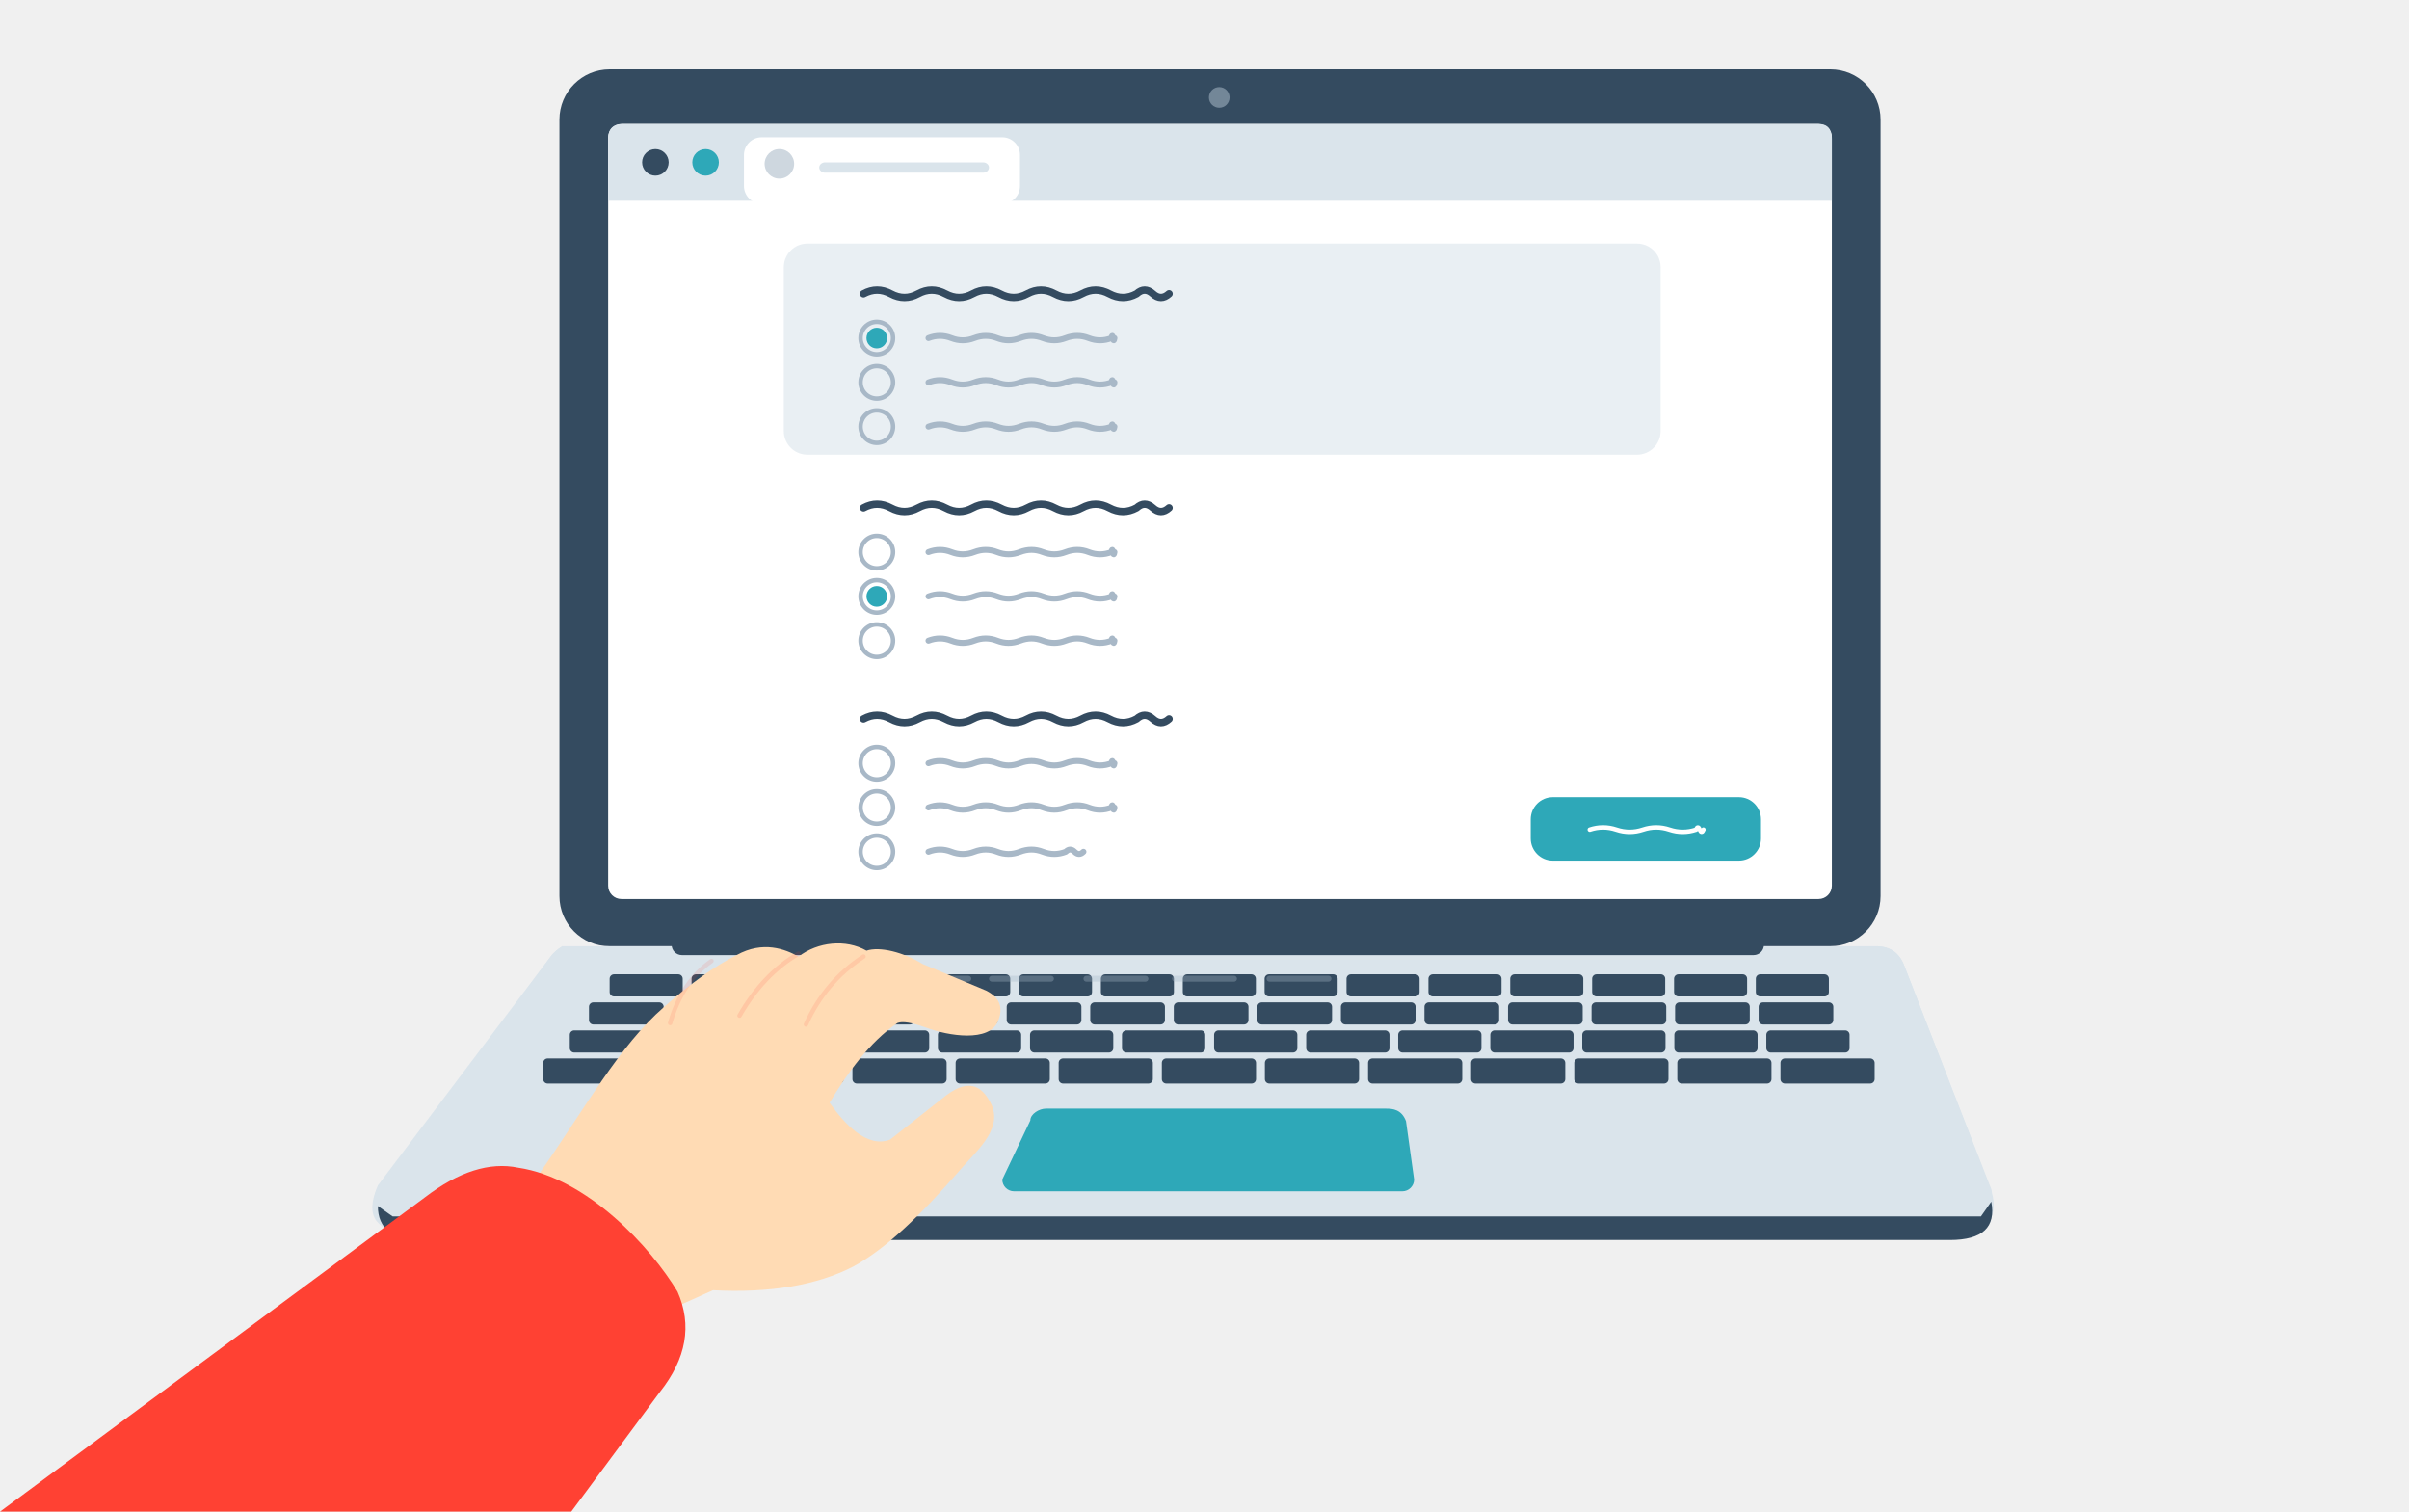
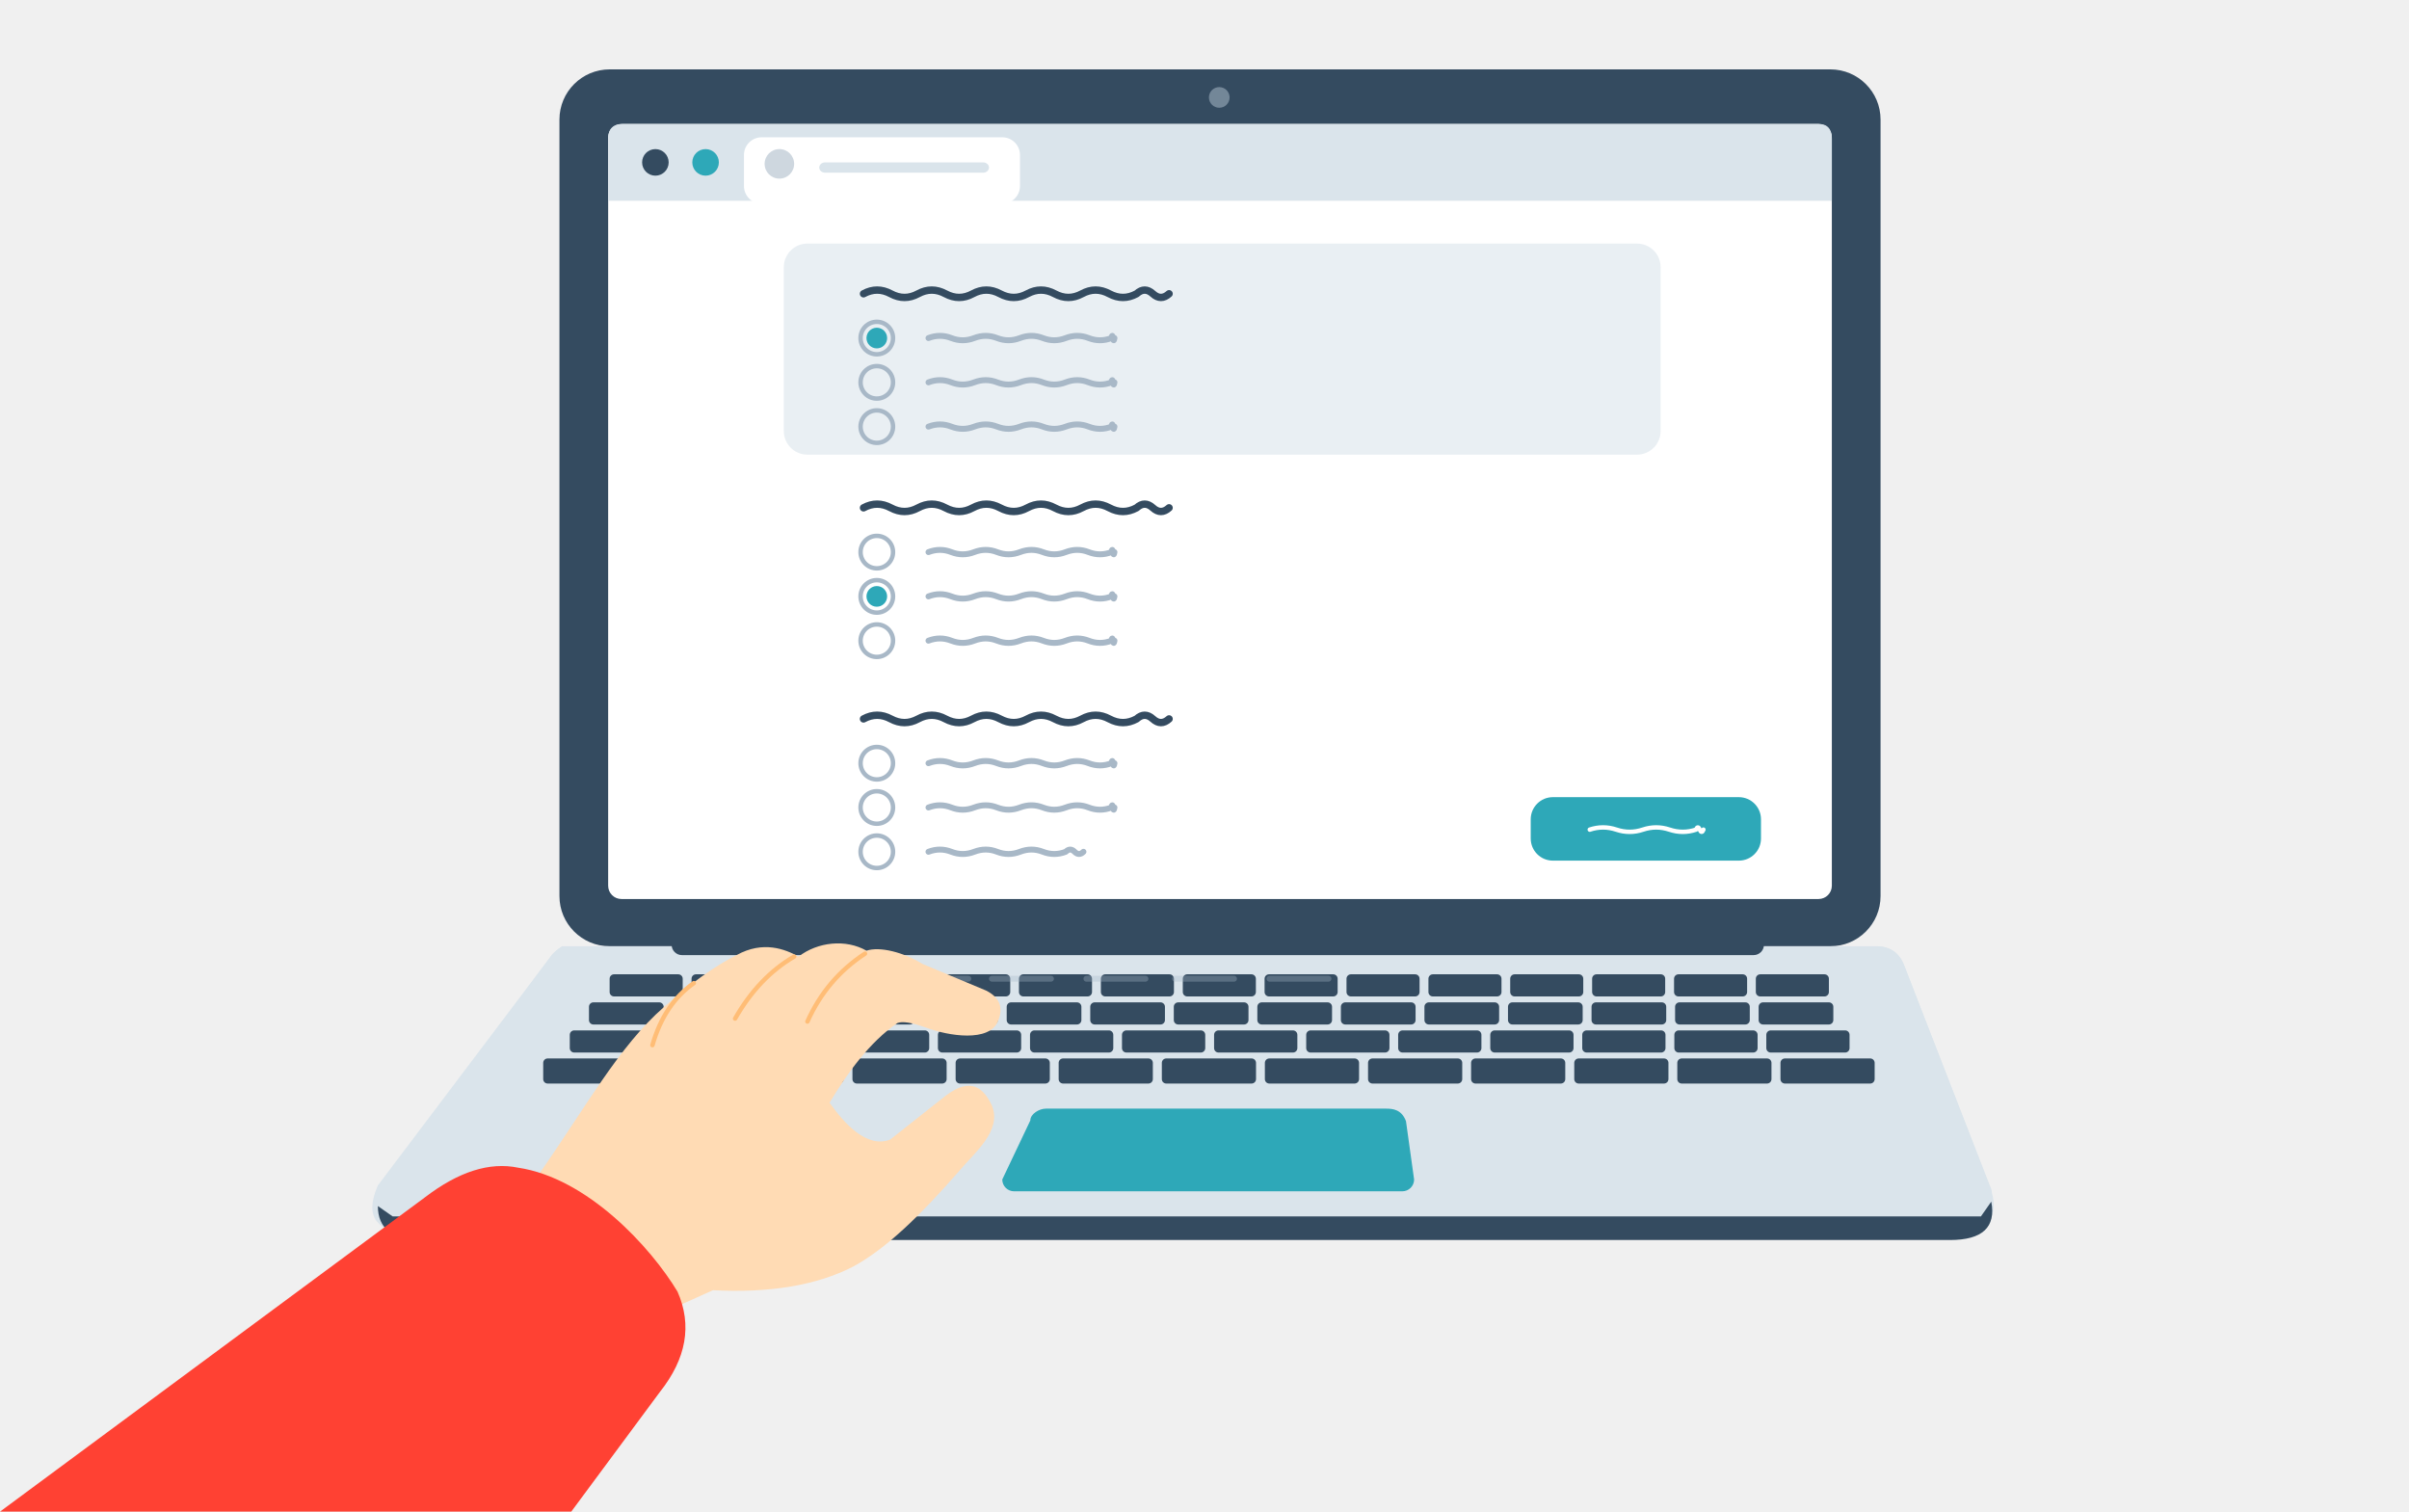
<svg xmlns="http://www.w3.org/2000/svg" width="1632" height="1024" viewBox="0 0 1632 1024" fill="none">
  <g id="quiz-on-laptop">
    <g id="laptop-screen-and-browser">
      <path id="Vector" d="M1240 47H413C394.222 47 379 62.222 379 81V607C379 625.778 394.222 641 413 641H1240C1258.78 641 1274 625.778 1274 607V81C1274 62.222 1258.78 47 1240 47Z" fill="#344B60" />
      <path id="Vector_2" d="M1232 84H421C416.029 84 412 88.029 412 93V600C412 604.971 416.029 609 421 609H1232C1236.97 609 1241 604.971 1241 600V93C1241 88.029 1236.97 84 1232 84Z" fill="white" />
      <path id="Vector_3" d="M412 94C412 87.333 415.333 84 422 84H1232C1238 84 1241 87.333 1241 94V136H412V94Z" fill="#DAE4EB" />
      <path id="Vector_4" d="M679 93H516C509.373 93 504 98.373 504 105V126C504 132.627 509.373 138 516 138H679C685.627 138 691 132.627 691 126V105C691 98.373 685.627 93 679 93Z" fill="white" />
      <path id="Vector_5" d="M444 119C448.971 119 453 114.971 453 110C453 105.029 448.971 101 444 101C439.029 101 435 105.029 435 110C435 114.971 439.029 119 444 119Z" fill="#344B60" />
      <path id="Vector_6" d="M478 119C482.971 119 487 114.971 487 110C487 105.029 482.971 101 478 101C473.029 101 469 105.029 469 110C469 114.971 473.029 119 478 119Z" fill="#2EA8B8" />
      <path id="Vector_7" opacity="0.57" d="M528 121C533.523 121 538 116.523 538 111C538 105.477 533.523 101 528 101C522.477 101 518 105.477 518 111C518 116.523 522.477 121 528 121Z" fill="#A8B8C7" />
      <path id="Vector_8" d="M666 110H559C556.791 110 555 111.567 555 113.5C555 115.433 556.791 117 559 117H666C668.209 117 670 115.433 670 113.5C670 111.567 668.209 110 666 110Z" fill="#DAE4EB" />
      <path id="Vector_9" opacity="0.55" d="M826 73C829.866 73 833 69.866 833 66C833 62.134 829.866 59 826 59C822.134 59 819 62.134 819 66C819 69.866 822.134 73 826 73Z" fill="#A8B8C7" />
    </g>
    <g id="browser-multiple-choice-questionnaire">
      <path id="Vector_10" opacity="0.59" d="M1109 165H547C538.163 165 531 172.163 531 181V292C531 300.837 538.163 308 547 308H1109C1117.84 308 1125 300.837 1125 292V181C1125 172.163 1117.84 165 1109 165Z" fill="#DAE4EB" />
      <path id="Vector_11" d="M585 199C591.133 195.667 597.3 195.667 603.5 199C609.7 202.333 615.867 202.333 622 199C628.133 195.667 634.3 195.667 640.5 199C646.7 202.333 652.867 202.333 659 199C665.133 195.667 671.3 195.667 677.5 199C683.7 202.333 689.867 202.333 696 199C702.133 195.667 708.3 195.667 714.5 199C720.7 202.333 726.867 202.333 733 199C739.133 195.667 745.3 195.667 751.5 199C757.7 202.333 763.867 202.333 770 199C773.667 195.667 777.333 195.667 781 199C784.667 202.333 788.333 202.333 792 199" stroke-width="5" stroke-linecap="round" stroke-linejoin="round" stroke="#344B60" />
      <path id="Vector_12" d="M605 229C605 235.075 600.075 240 594 240C587.925 240 583 235.075 583 229C583 222.925 587.925 218 594 218C600.075 218 605 222.925 605 229Z" stroke-width="3" stroke="#A8B8C7" />
      <path id="Vector_13" d="M594 236C597.866 236 601 232.866 601 229C601 225.134 597.866 222 594 222C590.134 222 587 225.134 587 229C587 232.866 590.134 236 594 236Z" fill="#2EA8B8" />
      <path id="Vector_14" d="M629 229C634.2 227 639.367 227 644.5 229C649.633 231 654.8 231 660 229C665.2 227 670.367 227 675.5 229C680.633 231 685.8 231 691 229C696.2 227 701.367 227 706.5 229C711.633 231 716.8 231 722 229C727.2 227 732.367 227 737.5 229C742.633 231 747.8 231 753 229C753.333 227 753.667 227 754 229C754.333 231 754.667 231 755 229" stroke-width="4" stroke-linecap="round" stroke-linejoin="round" stroke="#A8B8C7" />
      <path id="Vector_15" d="M605 259C605 265.075 600.075 270 594 270C587.925 270 583 265.075 583 259C583 252.925 587.925 248 594 248C600.075 248 605 252.925 605 259Z" stroke-width="3" stroke="#A8B8C7" />
      <path id="Vector_16" d="M629 259C634.2 257 639.367 257 644.5 259C649.633 261 654.8 261 660 259C665.2 257 670.367 257 675.5 259C680.633 261 685.8 261 691 259C696.2 257 701.367 257 706.5 259C711.633 261 716.8 261 722 259C727.2 257 732.367 257 737.5 259C742.633 261 747.8 261 753 259C753.333 257 753.667 257 754 259C754.333 261 754.667 261 755 259" stroke-width="4" stroke-linecap="round" stroke-linejoin="round" stroke="#A8B8C7" />
      <path id="Vector_17" d="M605 289C605 295.075 600.075 300 594 300C587.925 300 583 295.075 583 289C583 282.925 587.925 278 594 278C600.075 278 605 282.925 605 289Z" stroke-width="3" stroke="#A8B8C7" />
      <path id="Vector_18" d="M629 289C634.2 287 639.367 287 644.5 289C649.633 291 654.8 291 660 289C665.2 287 670.367 287 675.5 289C680.633 291 685.8 291 691 289C696.2 287 701.367 287 706.5 289C711.633 291 716.8 291 722 289C727.2 287 732.367 287 737.5 289C742.633 291 747.8 291 753 289C753.333 287 753.667 287 754 289C754.333 291 754.667 291 755 289" stroke-width="4" stroke-linecap="round" stroke-linejoin="round" stroke="#A8B8C7" />
      <path id="Vector_19" d="M585 344C591.133 340.667 597.3 340.667 603.5 344C609.7 347.333 615.867 347.333 622 344C628.133 340.667 634.3 340.667 640.5 344C646.7 347.333 652.867 347.333 659 344C665.133 340.667 671.3 340.667 677.5 344C683.7 347.333 689.867 347.333 696 344C702.133 340.667 708.3 340.667 714.5 344C720.7 347.333 726.867 347.333 733 344C739.133 340.667 745.3 340.667 751.5 344C757.7 347.333 763.867 347.333 770 344C773.667 340.667 777.333 340.667 781 344C784.667 347.333 788.333 347.333 792 344" stroke-width="5" stroke-linecap="round" stroke-linejoin="round" stroke="#344B60" />
      <path id="Vector_20" d="M605 374C605 380.075 600.075 385 594 385C587.925 385 583 380.075 583 374C583 367.925 587.925 363 594 363C600.075 363 605 367.925 605 374Z" stroke-width="3" stroke="#A8B8C7" />
      <path id="Vector_21" d="M629 374C634.2 372 639.367 372 644.5 374C649.633 376 654.8 376 660 374C665.2 372 670.367 372 675.5 374C680.633 376 685.8 376 691 374C696.2 372 701.367 372 706.5 374C711.633 376 716.8 376 722 374C727.2 372 732.367 372 737.5 374C742.633 376 747.8 376 753 374C753.333 372 753.667 372 754 374C754.333 376 754.667 376 755 374" stroke-width="4" stroke-linecap="round" stroke-linejoin="round" stroke="#A8B8C7" />
      <path id="Vector_22" d="M605 404C605 410.075 600.075 415 594 415C587.925 415 583 410.075 583 404C583 397.925 587.925 393 594 393C600.075 393 605 397.925 605 404Z" stroke-width="3" stroke="#A8B8C7" />
      <path id="Vector_23" d="M594 411C597.866 411 601 407.866 601 404C601 400.134 597.866 397 594 397C590.134 397 587 400.134 587 404C587 407.866 590.134 411 594 411Z" fill="#2EA8B8" />
      <path id="Vector_24" d="M629 404C634.2 402 639.367 402 644.5 404C649.633 406 654.8 406 660 404C665.2 402 670.367 402 675.5 404C680.633 406 685.8 406 691 404C696.2 402 701.367 402 706.5 404C711.633 406 716.8 406 722 404C727.2 402 732.367 402 737.5 404C742.633 406 747.8 406 753 404C753.333 402 753.667 402 754 404C754.333 406 754.667 406 755 404" stroke-width="4" stroke-linecap="round" stroke-linejoin="round" stroke="#A8B8C7" />
      <path id="Vector_25" d="M605 434C605 440.075 600.075 445 594 445C587.925 445 583 440.075 583 434C583 427.925 587.925 423 594 423C600.075 423 605 427.925 605 434Z" stroke-width="3" stroke="#A8B8C7" />
      <path id="Vector_26" d="M629 434C634.2 432 639.367 432 644.5 434C649.633 436 654.8 436 660 434C665.2 432 670.367 432 675.5 434C680.633 436 685.8 436 691 434C696.2 432 701.367 432 706.5 434C711.633 436 716.8 436 722 434C727.2 432 732.367 432 737.5 434C742.633 436 747.8 436 753 434C753.333 432 753.667 432 754 434C754.333 436 754.667 436 755 434" stroke-width="4" stroke-linecap="round" stroke-linejoin="round" stroke="#A8B8C7" />
      <path id="Vector_27" d="M585 487C591.133 483.667 597.3 483.667 603.5 487C609.7 490.333 615.867 490.333 622 487C628.133 483.667 634.3 483.667 640.5 487C646.7 490.333 652.867 490.333 659 487C665.133 483.667 671.3 483.667 677.5 487C683.7 490.333 689.867 490.333 696 487C702.133 483.667 708.3 483.667 714.5 487C720.7 490.333 726.867 490.333 733 487C739.133 483.667 745.3 483.667 751.5 487C757.7 490.333 763.867 490.333 770 487C773.667 483.667 777.333 483.667 781 487C784.667 490.333 788.333 490.333 792 487" stroke-width="5" stroke-linecap="round" stroke-linejoin="round" stroke="#344B60" />
      <path id="Vector_28" d="M605 517C605 523.075 600.075 528 594 528C587.925 528 583 523.075 583 517C583 510.925 587.925 506 594 506C600.075 506 605 510.925 605 517Z" stroke-width="3" stroke="#A8B8C7" />
      <path id="Vector_29" d="M629 517C634.2 515 639.367 515 644.5 517C649.633 519 654.8 519 660 517C665.2 515 670.367 515 675.5 517C680.633 519 685.8 519 691 517C696.2 515 701.367 515 706.5 517C711.633 519 716.8 519 722 517C727.2 515 732.367 515 737.5 517C742.633 519 747.8 519 753 517C753.333 515 753.667 515 754 517C754.333 519 754.667 519 755 517" stroke-width="4" stroke-linecap="round" stroke-linejoin="round" stroke="#A8B8C7" />
      <path id="Vector_30" d="M605 547C605 553.075 600.075 558 594 558C587.925 558 583 553.075 583 547C583 540.925 587.925 536 594 536C600.075 536 605 540.925 605 547Z" stroke-width="3" stroke="#A8B8C7" />
      <path id="Vector_31" d="M629 547C634.2 545 639.367 545 644.5 547C649.633 549 654.8 549 660 547C665.2 545 670.367 545 675.5 547C680.633 549 685.8 549 691 547C696.2 545 701.367 545 706.5 547C711.633 549 716.8 549 722 547C727.2 545 732.367 545 737.5 547C742.633 549 747.8 549 753 547C753.333 545 753.667 545 754 547C754.333 549 754.667 549 755 547" stroke-width="4" stroke-linecap="round" stroke-linejoin="round" stroke="#A8B8C7" />
      <path id="Vector_32" d="M605 577C605 583.075 600.075 588 594 588C587.925 588 583 583.075 583 577C583 570.925 587.925 566 594 566C600.075 566 605 570.925 605 577Z" stroke-width="3" stroke="#A8B8C7" />
      <path id="Vector_33" d="M629 577C634.2 575 639.367 575 644.5 577C649.633 579 654.8 579 660 577C665.2 575 670.367 575 675.5 577C680.633 579 685.8 579 691 577C696.2 575 701.367 575 706.5 577C711.633 579 716.8 579 722 577C724 575 726 575 728 577C730 579 732 579 734 577" stroke-width="4" stroke-linecap="round" stroke-linejoin="round" stroke="#A8B8C7" />
      <path id="Vector_34" d="M1178 540H1052C1043.72 540 1037 546.716 1037 555V568C1037 576.284 1043.72 583 1052 583H1178C1186.28 583 1193 576.284 1193 568V555C1193 546.716 1186.28 540 1178 540Z" fill="#2EA8B8" />
      <path id="Vector_35" d="M1077 562C1083 560 1089 560 1095 562C1101 564 1107 564 1113 562C1119 560 1125 560 1131 562C1137 564 1143 564 1149 562C1149.8 560 1150.63 560 1151.5 562C1152.37 564 1153.2 564 1154 562" stroke-width="3" stroke-linecap="round" stroke-linejoin="round" stroke="white" />
    </g>
    <g id="laptop-base-and-keyboard">
      <path id="Vector_36" d="M381 641H1271C1280.33 641 1286.67 645.333 1290 654L1348 803C1352.67 812.333 1345.67 817 1327 817H281C261.667 817 254.667 812.333 260 803L373 648C375 645.333 377.667 643 381 641Z" fill="#DAE4EB" />
      <path id="Vector_37" d="M381 641H1271C1280.33 641 1286.67 645.333 1290 654L1348 804C1353.33 817.333 1350.67 827.667 1340 835C1335.33 837.667 1329 839 1321 839H286C272 839 261.667 835 255 827C251 821.667 251.333 813.667 256 803L373 648C375 645.333 377.667 643 381 641Z" fill="#DAE4EB" />
      <path id="Vector_38" d="M1188 633H462C458.134 633 455 636.134 455 640C455 643.866 458.134 647 462 647H1188C1191.87 647 1195 643.866 1195 640C1195 636.134 1191.87 633 1188 633Z" fill="#344B60" />
      <g id="individual-keyboard-keys">
        <path id="Vector_39" d="M459.5 660H416C414.343 660 413 661.343 413 663V672C413 673.657 414.343 675 416 675H459.5C461.157 675 462.5 673.657 462.5 672V663C462.5 661.343 461.157 660 459.5 660Z" fill="#344B60" />
        <path id="Vector_40" d="M515 660H471.5C469.843 660 468.5 661.343 468.5 663V672C468.5 673.657 469.843 675 471.5 675H515C516.657 675 518 673.657 518 672V663C518 661.343 516.657 660 515 660Z" fill="#344B60" />
        <path id="Vector_41" d="M570.4 660H526.9C525.243 660 523.9 661.343 523.9 663V672C523.9 673.657 525.243 675 526.9 675H570.4C572.057 675 573.4 673.657 573.4 672V663C573.4 661.343 572.057 660 570.4 660Z" fill="#344B60" />
        <path id="Vector_42" d="M625.9 660H582.4C580.743 660 579.4 661.343 579.4 663V672C579.4 673.657 580.743 675 582.4 675H625.9C627.557 675 628.9 673.657 628.9 672V663C628.9 661.343 627.557 660 625.9 660Z" fill="#344B60" />
        <path id="Vector_43" d="M681.4 660H637.9C636.243 660 634.9 661.343 634.9 663V672C634.9 673.657 636.243 675 637.9 675H681.4C683.057 675 684.4 673.657 684.4 672V663C684.4 661.343 683.057 660 681.4 660Z" fill="#344B60" />
        <path id="Vector_44" d="M736.8 660H693.3C691.643 660 690.3 661.343 690.3 663V672C690.3 673.657 691.643 675 693.3 675H736.8C738.457 675 739.8 673.657 739.8 672V663C739.8 661.343 738.457 660 736.8 660Z" fill="#344B60" />
        <path id="Vector_45" d="M792.3 660H748.8C747.143 660 745.8 661.343 745.8 663V672C745.8 673.657 747.143 675 748.8 675H792.3C793.957 675 795.3 673.657 795.3 672V663C795.3 661.343 793.957 660 792.3 660Z" fill="#344B60" />
        <path id="Vector_46" d="M847.8 660H804.3C802.643 660 801.3 661.343 801.3 663V672C801.3 673.657 802.643 675 804.3 675H847.8C849.457 675 850.8 673.657 850.8 672V663C850.8 661.343 849.457 660 847.8 660Z" fill="#344B60" />
        <path id="Vector_47" d="M903.2 660H859.7C858.043 660 856.7 661.343 856.7 663V672C856.7 673.657 858.043 675 859.7 675H903.2C904.857 675 906.2 673.657 906.2 672V663C906.2 661.343 904.857 660 903.2 660Z" fill="#344B60" />
        <path id="Vector_48" d="M958.7 660H915.2C913.543 660 912.2 661.343 912.2 663V672C912.2 673.657 913.543 675 915.2 675H958.7C960.357 675 961.7 673.657 961.7 672V663C961.7 661.343 960.357 660 958.7 660Z" fill="#344B60" />
        <path id="Vector_49" d="M1014.2 660H970.7C969.043 660 967.7 661.343 967.7 663V672C967.7 673.657 969.043 675 970.7 675H1014.2C1015.86 675 1017.2 673.657 1017.2 672V663C1017.2 661.343 1015.86 660 1014.2 660Z" fill="#344B60" />
        <path id="Vector_50" d="M1069.6 660H1026.1C1024.44 660 1023.1 661.343 1023.1 663V672C1023.1 673.657 1024.44 675 1026.1 675H1069.6C1071.26 675 1072.6 673.657 1072.6 672V663C1072.6 661.343 1071.26 660 1069.6 660Z" fill="#344B60" />
        <path id="Vector_51" d="M1125.1 660H1081.6C1079.94 660 1078.6 661.343 1078.6 663V672C1078.6 673.657 1079.94 675 1081.6 675H1125.1C1126.76 675 1128.1 673.657 1128.1 672V663C1128.1 661.343 1126.76 660 1125.1 660Z" fill="#344B60" />
        <path id="Vector_52" d="M1180.6 660H1137.1C1135.44 660 1134.1 661.343 1134.1 663V672C1134.1 673.657 1135.44 675 1137.1 675H1180.6C1182.26 675 1183.6 673.657 1183.6 672V663C1183.6 661.343 1182.26 660 1180.6 660Z" fill="#344B60" />
        <path id="Vector_53" d="M1236 660H1192.5C1190.84 660 1189.5 661.343 1189.5 663V672C1189.5 673.657 1190.84 675 1192.5 675H1236C1237.66 675 1239 673.657 1239 672V663C1239 661.343 1237.66 660 1236 660Z" fill="#344B60" />
        <path id="Vector_54" d="M446.6 679H402C400.343 679 399 680.343 399 682V691C399 692.657 400.343 694 402 694H446.6C448.257 694 449.6 692.657 449.6 691V682C449.6 680.343 448.257 679 446.6 679Z" fill="#344B60" />
        <path id="Vector_55" d="M503.2 679H458.6C456.943 679 455.6 680.343 455.6 682V691C455.6 692.657 456.943 694 458.6 694H503.2C504.857 694 506.2 692.657 506.2 691V682C506.2 680.343 504.857 679 503.2 679Z" fill="#344B60" />
        <path id="Vector_56" d="M559.8 679H515.2C513.543 679 512.2 680.343 512.2 682V691C512.2 692.657 513.543 694 515.2 694H559.8C561.457 694 562.8 692.657 562.8 691V682C562.8 680.343 561.457 679 559.8 679Z" fill="#344B60" />
        <path id="Vector_57" d="M616.4 679H571.8C570.143 679 568.8 680.343 568.8 682V691C568.8 692.657 570.143 694 571.8 694H616.4C618.057 694 619.4 692.657 619.4 691V682C619.4 680.343 618.057 679 616.4 679Z" fill="#344B60" />
        <path id="Vector_58" d="M673 679H628.4C626.743 679 625.4 680.343 625.4 682V691C625.4 692.657 626.743 694 628.4 694H673C674.657 694 676 692.657 676 691V682C676 680.343 674.657 679 673 679Z" fill="#344B60" />
        <path id="Vector_59" d="M729.6 679H685C683.343 679 682 680.343 682 682V691C682 692.657 683.343 694 685 694H729.6C731.257 694 732.6 692.657 732.6 691V682C732.6 680.343 731.257 679 729.6 679Z" fill="#344B60" />
        <path id="Vector_60" d="M786.2 679H741.6C739.943 679 738.6 680.343 738.6 682V691C738.6 692.657 739.943 694 741.6 694H786.2C787.857 694 789.2 692.657 789.2 691V682C789.2 680.343 787.857 679 786.2 679Z" fill="#344B60" />
        <path id="Vector_61" d="M842.8 679H798.2C796.543 679 795.2 680.343 795.2 682V691C795.2 692.657 796.543 694 798.2 694H842.8C844.457 694 845.8 692.657 845.8 691V682C845.8 680.343 844.457 679 842.8 679Z" fill="#344B60" />
        <path id="Vector_62" d="M899.4 679H854.8C853.143 679 851.8 680.343 851.8 682V691C851.8 692.657 853.143 694 854.8 694H899.4C901.057 694 902.4 692.657 902.4 691V682C902.4 680.343 901.057 679 899.4 679Z" fill="#344B60" />
        <path id="Vector_63" d="M956 679H911.4C909.743 679 908.4 680.343 908.4 682V691C908.4 692.657 909.743 694 911.4 694H956C957.657 694 959 692.657 959 691V682C959 680.343 957.657 679 956 679Z" fill="#344B60" />
        <path id="Vector_64" d="M1012.6 679H968C966.343 679 965 680.343 965 682V691C965 692.657 966.343 694 968 694H1012.6C1014.26 694 1015.6 692.657 1015.6 691V682C1015.6 680.343 1014.26 679 1012.6 679Z" fill="#344B60" />
        <path id="Vector_65" d="M1069.2 679H1024.6C1022.94 679 1021.6 680.343 1021.6 682V691C1021.6 692.657 1022.94 694 1024.6 694H1069.2C1070.86 694 1072.2 692.657 1072.2 691V682C1072.2 680.343 1070.86 679 1069.2 679Z" fill="#344B60" />
        <path id="Vector_66" d="M1125.8 679H1081.2C1079.54 679 1078.2 680.343 1078.2 682V691C1078.2 692.657 1079.54 694 1081.2 694H1125.8C1127.46 694 1128.8 692.657 1128.8 691V682C1128.8 680.343 1127.46 679 1125.8 679Z" fill="#344B60" />
        <path id="Vector_67" d="M1182.4 679H1137.8C1136.14 679 1134.8 680.343 1134.8 682V691C1134.8 692.657 1136.14 694 1137.8 694H1182.4C1184.06 694 1185.4 692.657 1185.4 691V682C1185.4 680.343 1184.06 679 1182.4 679Z" fill="#344B60" />
        <path id="Vector_68" d="M1239 679H1194.4C1192.74 679 1191.4 680.343 1191.4 682V691C1191.4 692.657 1192.74 694 1194.4 694H1239C1240.66 694 1242 692.657 1242 691V682C1242 680.343 1240.66 679 1239 679Z" fill="#344B60" />
        <path id="Vector_69" d="M439.4 698H389C387.343 698 386 699.343 386 701V710C386 711.657 387.343 713 389 713H439.4C441.057 713 442.4 711.657 442.4 710V701C442.4 699.343 441.057 698 439.4 698Z" fill="#344B60" />
        <path id="Vector_70" d="M501.8 698H451.4C449.743 698 448.4 699.343 448.4 701V710C448.4 711.657 449.743 713 451.4 713H501.8C503.457 713 504.8 711.657 504.8 710V701C504.8 699.343 503.457 698 501.8 698Z" fill="#344B60" />
        <path id="Vector_71" d="M564.1 698H513.7C512.043 698 510.7 699.343 510.7 701V710C510.7 711.657 512.043 713 513.7 713H564.1C565.757 713 567.1 711.657 567.1 710V701C567.1 699.343 565.757 698 564.1 698Z" fill="#344B60" />
        <path id="Vector_72" d="M626.5 698H576.1C574.443 698 573.1 699.343 573.1 701V710C573.1 711.657 574.443 713 576.1 713H626.5C628.157 713 629.5 711.657 629.5 710V701C629.5 699.343 628.157 698 626.5 698Z" fill="#344B60" />
        <path id="Vector_73" d="M688.8 698H638.4C636.743 698 635.4 699.343 635.4 701V710C635.4 711.657 636.743 713 638.4 713H688.8C690.457 713 691.8 711.657 691.8 710V701C691.8 699.343 690.457 698 688.8 698Z" fill="#344B60" />
        <path id="Vector_74" d="M751.2 698H700.8C699.143 698 697.8 699.343 697.8 701V710C697.8 711.657 699.143 713 700.8 713H751.2C752.857 713 754.2 711.657 754.2 710V701C754.2 699.343 752.857 698 751.2 698Z" fill="#344B60" />
        <path id="Vector_75" d="M813.5 698H763.1C761.443 698 760.1 699.343 760.1 701V710C760.1 711.657 761.443 713 763.1 713H813.5C815.157 713 816.5 711.657 816.5 710V701C816.5 699.343 815.157 698 813.5 698Z" fill="#344B60" />
        <path id="Vector_76" d="M875.9 698H825.5C823.843 698 822.5 699.343 822.5 701V710C822.5 711.657 823.843 713 825.5 713H875.9C877.557 713 878.9 711.657 878.9 710V701C878.9 699.343 877.557 698 875.9 698Z" fill="#344B60" />
        <path id="Vector_77" d="M938.3 698H887.9C886.243 698 884.9 699.343 884.9 701V710C884.9 711.657 886.243 713 887.9 713H938.3C939.957 713 941.3 711.657 941.3 710V701C941.3 699.343 939.957 698 938.3 698Z" fill="#344B60" />
        <path id="Vector_78" d="M1000.6 698H950.2C948.543 698 947.2 699.343 947.2 701V710C947.2 711.657 948.543 713 950.2 713H1000.6C1002.26 713 1003.6 711.657 1003.6 710V701C1003.6 699.343 1002.26 698 1000.6 698Z" fill="#344B60" />
        <path id="Vector_79" d="M1063 698H1012.6C1010.94 698 1009.6 699.343 1009.6 701V710C1009.6 711.657 1010.94 713 1012.6 713H1063C1064.66 713 1066 711.657 1066 710V701C1066 699.343 1064.66 698 1063 698Z" fill="#344B60" />
        <path id="Vector_80" d="M1125.3 698H1074.9C1073.24 698 1071.9 699.343 1071.9 701V710C1071.9 711.657 1073.24 713 1074.9 713H1125.3C1126.96 713 1128.3 711.657 1128.3 710V701C1128.3 699.343 1126.96 698 1125.3 698Z" fill="#344B60" />
        <path id="Vector_81" d="M1187.7 698H1137.3C1135.64 698 1134.3 699.343 1134.3 701V710C1134.3 711.657 1135.64 713 1137.3 713H1187.7C1189.36 713 1190.7 711.657 1190.7 710V701C1190.7 699.343 1189.36 698 1187.7 698Z" fill="#344B60" />
        <path id="Vector_82" d="M1250 698H1199.6C1197.94 698 1196.6 699.343 1196.6 701V710C1196.6 711.657 1197.94 713 1199.6 713H1250C1251.66 713 1253 711.657 1253 710V701C1253 699.343 1251.66 698 1250 698Z" fill="#344B60" />
        <path id="Vector_83" d="M428.8 717H371C369.343 717 368 718.343 368 720V731C368 732.657 369.343 734 371 734H428.8C430.457 734 431.8 732.657 431.8 731V720C431.8 718.343 430.457 717 428.8 717Z" fill="#344B60" />
        <path id="Vector_84" d="M498.6 717H440.8C439.143 717 437.8 718.343 437.8 720V731C437.8 732.657 439.143 734 440.8 734H498.6C500.257 734 501.6 732.657 501.6 731V720C501.6 718.343 500.257 717 498.6 717Z" fill="#344B60" />
        <path id="Vector_85" d="M568.5 717H510.7C509.043 717 507.7 718.343 507.7 720V731C507.7 732.657 509.043 734 510.7 734H568.5C570.157 734 571.5 732.657 571.5 731V720C571.5 718.343 570.157 717 568.5 717Z" fill="#344B60" />
        <path id="Vector_86" d="M638.3 717H580.5C578.843 717 577.5 718.343 577.5 720V731C577.5 732.657 578.843 734 580.5 734H638.3C639.957 734 641.3 732.657 641.3 731V720C641.3 718.343 639.957 717 638.3 717Z" fill="#344B60" />
        <path id="Vector_87" d="M708.2 717H650.4C648.743 717 647.4 718.343 647.4 720V731C647.4 732.657 648.743 734 650.4 734H708.2C709.857 734 711.2 732.657 711.2 731V720C711.2 718.343 709.857 717 708.2 717Z" fill="#344B60" />
        <path id="Vector_88" d="M778 717H720.2C718.543 717 717.2 718.343 717.2 720V731C717.2 732.657 718.543 734 720.2 734H778C779.657 734 781 732.657 781 731V720C781 718.343 779.657 717 778 717Z" fill="#344B60" />
        <path id="Vector_89" d="M847.9 717H790.1C788.443 717 787.1 718.343 787.1 720V731C787.1 732.657 788.443 734 790.1 734H847.9C849.557 734 850.9 732.657 850.9 731V720C850.9 718.343 849.557 717 847.9 717Z" fill="#344B60" />
        <path id="Vector_90" d="M917.7 717H859.9C858.243 717 856.9 718.343 856.9 720V731C856.9 732.657 858.243 734 859.9 734H917.7C919.357 734 920.7 732.657 920.7 731V720C920.7 718.343 919.357 717 917.7 717Z" fill="#344B60" />
        <path id="Vector_91" d="M987.6 717H929.8C928.143 717 926.8 718.343 926.8 720V731C926.8 732.657 928.143 734 929.8 734H987.6C989.257 734 990.6 732.657 990.6 731V720C990.6 718.343 989.257 717 987.6 717Z" fill="#344B60" />
        <path id="Vector_92" d="M1057.4 717H999.6C997.943 717 996.6 718.343 996.6 720V731C996.6 732.657 997.943 734 999.6 734H1057.4C1059.06 734 1060.4 732.657 1060.4 731V720C1060.4 718.343 1059.06 717 1057.4 717Z" fill="#344B60" />
        <path id="Vector_93" d="M1127.3 717H1069.5C1067.84 717 1066.5 718.343 1066.5 720V731C1066.5 732.657 1067.84 734 1069.5 734H1127.3C1128.96 734 1130.3 732.657 1130.3 731V720C1130.3 718.343 1128.96 717 1127.3 717Z" fill="#344B60" />
        <path id="Vector_94" d="M1197.1 717H1139.3C1137.64 717 1136.3 718.343 1136.3 720V731C1136.3 732.657 1137.64 734 1139.3 734H1197.1C1198.76 734 1200.1 732.657 1200.1 731V720C1200.1 718.343 1198.76 717 1197.1 717Z" fill="#344B60" />
        <path id="Vector_95" d="M1267 717H1209.2C1207.54 717 1206.2 718.343 1206.2 720V731C1206.2 732.657 1207.54 734 1209.2 734H1267C1268.66 734 1270 732.657 1270 731V720C1270 718.343 1268.66 717 1267 717Z" fill="#344B60" />
        <path id="Vector_96" opacity="0.33" d="M656 661H616C614.895 661 614 661.895 614 663C614 664.105 614.895 665 616 665H656C657.105 665 658 664.105 658 663C658 661.895 657.105 661 656 661Z" fill="#A8B8C7" />
        <path id="Vector_97" opacity="0.33" d="M712 661H672C670.895 661 670 661.895 670 663C670 664.105 670.895 665 672 665H712C713.105 665 714 664.105 714 663C714 661.895 713.105 661 712 661Z" fill="#A8B8C7" />
        <path id="Vector_98" opacity="0.33" d="M776 661H736C734.895 661 734 661.895 734 663C734 664.105 734.895 665 736 665H776C777.105 665 778 664.105 778 663C778 661.895 777.105 661 776 661Z" fill="#A8B8C7" />
        <path id="Vector_99" opacity="0.33" d="M836 661H796C794.895 661 794 661.895 794 663C794 664.105 794.895 665 796 665H836C837.105 665 838 664.105 838 663C838 661.895 837.105 661 836 661Z" fill="#A8B8C7" />
        <path id="Vector_100" opacity="0.33" d="M900 661H860C858.895 661 858 661.895 858 663C858 664.105 858.895 665 860 665H900C901.105 665 902 664.105 902 663C902 661.895 901.105 661 900 661Z" fill="#A8B8C7" />
      </g>
      <path id="Vector_101" d="M256 817C256 832.333 266 840 286 840H1321C1343 840 1352.33 831.333 1349 814L1342 824H266L256 817Z" fill="#344B60" />
      <path id="Vector_102" d="M939 751H708.5C704.082 751 698 754.582 698 759L679 799C679 803.418 682.582 807 687 807H950C954.418 807 958 803.418 958 799L952.5 759.5C949.5 751.5 943.5 751 939 751Z" fill="#2EA8B8" />
    </g>
    <g id="patient-left-hand">
      <path id="Vector_103" d="M364 797C397 750 419 709 450 682C468 666 484.333 654.333 499 647C517 637 532 643 541 648C554 638 573 636 587 644C596 641 612 645 625 653L668 671C677.333 675.667 680 682.667 676 692C670 706 643 702 627 696C617.667 692.667 611.333 691.667 608 693C589 706 574 727 562 747C572 761 587 778 603 772L641 742C657 730 666 736 672 749C679 766 660 781 650 793C623 824 600 846 578 858C553.333 870.667 521.667 876 483 874L443 892L363 834L364 797Z" fill="#FFDBB4" />
-       <path id="Vector_104" opacity="0.12" d="M482 651C468.667 660.333 459.333 674.333 454 693" stroke-width="3" stroke-linecap="round" stroke="#FF4133" />
-       <path id="Vector_105" opacity="0.13" d="M541 646C525 655.333 511.667 669.333 501 688" stroke-width="3" stroke-linecap="round" stroke="#FF4133" />
-       <path id="Vector_106" opacity="0.12" d="M585 648C567.667 659.333 554.667 674.667 546 694" stroke-width="3" stroke-linecap="round" stroke="#FF4133" />
+       <path id="Vector_78_2" d="M470 666C456.667 675.333 447.333 689.333 442 708" stroke-width="3" stroke-linecap="round" stroke="#FFBD76" />
+       <path id="Vector_79_2" d="M538 648C522 657.333 508.667 671.333 498 690" stroke-width="3" stroke-linecap="round" stroke="#FFBD76" />
+       <path id="Vector_80_2" d="M586 646C568.667 657.333 555.667 672.667 547 692" stroke-width="3" stroke-linecap="round" stroke="#FFBD76" />
    </g>
    <g id="patient-left-sleeve">
-       <path id="Vector_107" d="M0 1024L288 811C310.667 793.667 331.667 787 351 791C398 798 441 845 459 875C469 897.667 465 920.333 447 943L387 1024H96H0Z" fill="#FF4133" />
+       <path id="Vector_104" d="M0 1024L288 811C310.667 793.667 331.667 787 351 791C398 798 441 845 459 875C469 897.667 465 920.333 447 943L387 1024H96H0Z" fill="#FF4133" />
    </g>
  </g>
</svg>
